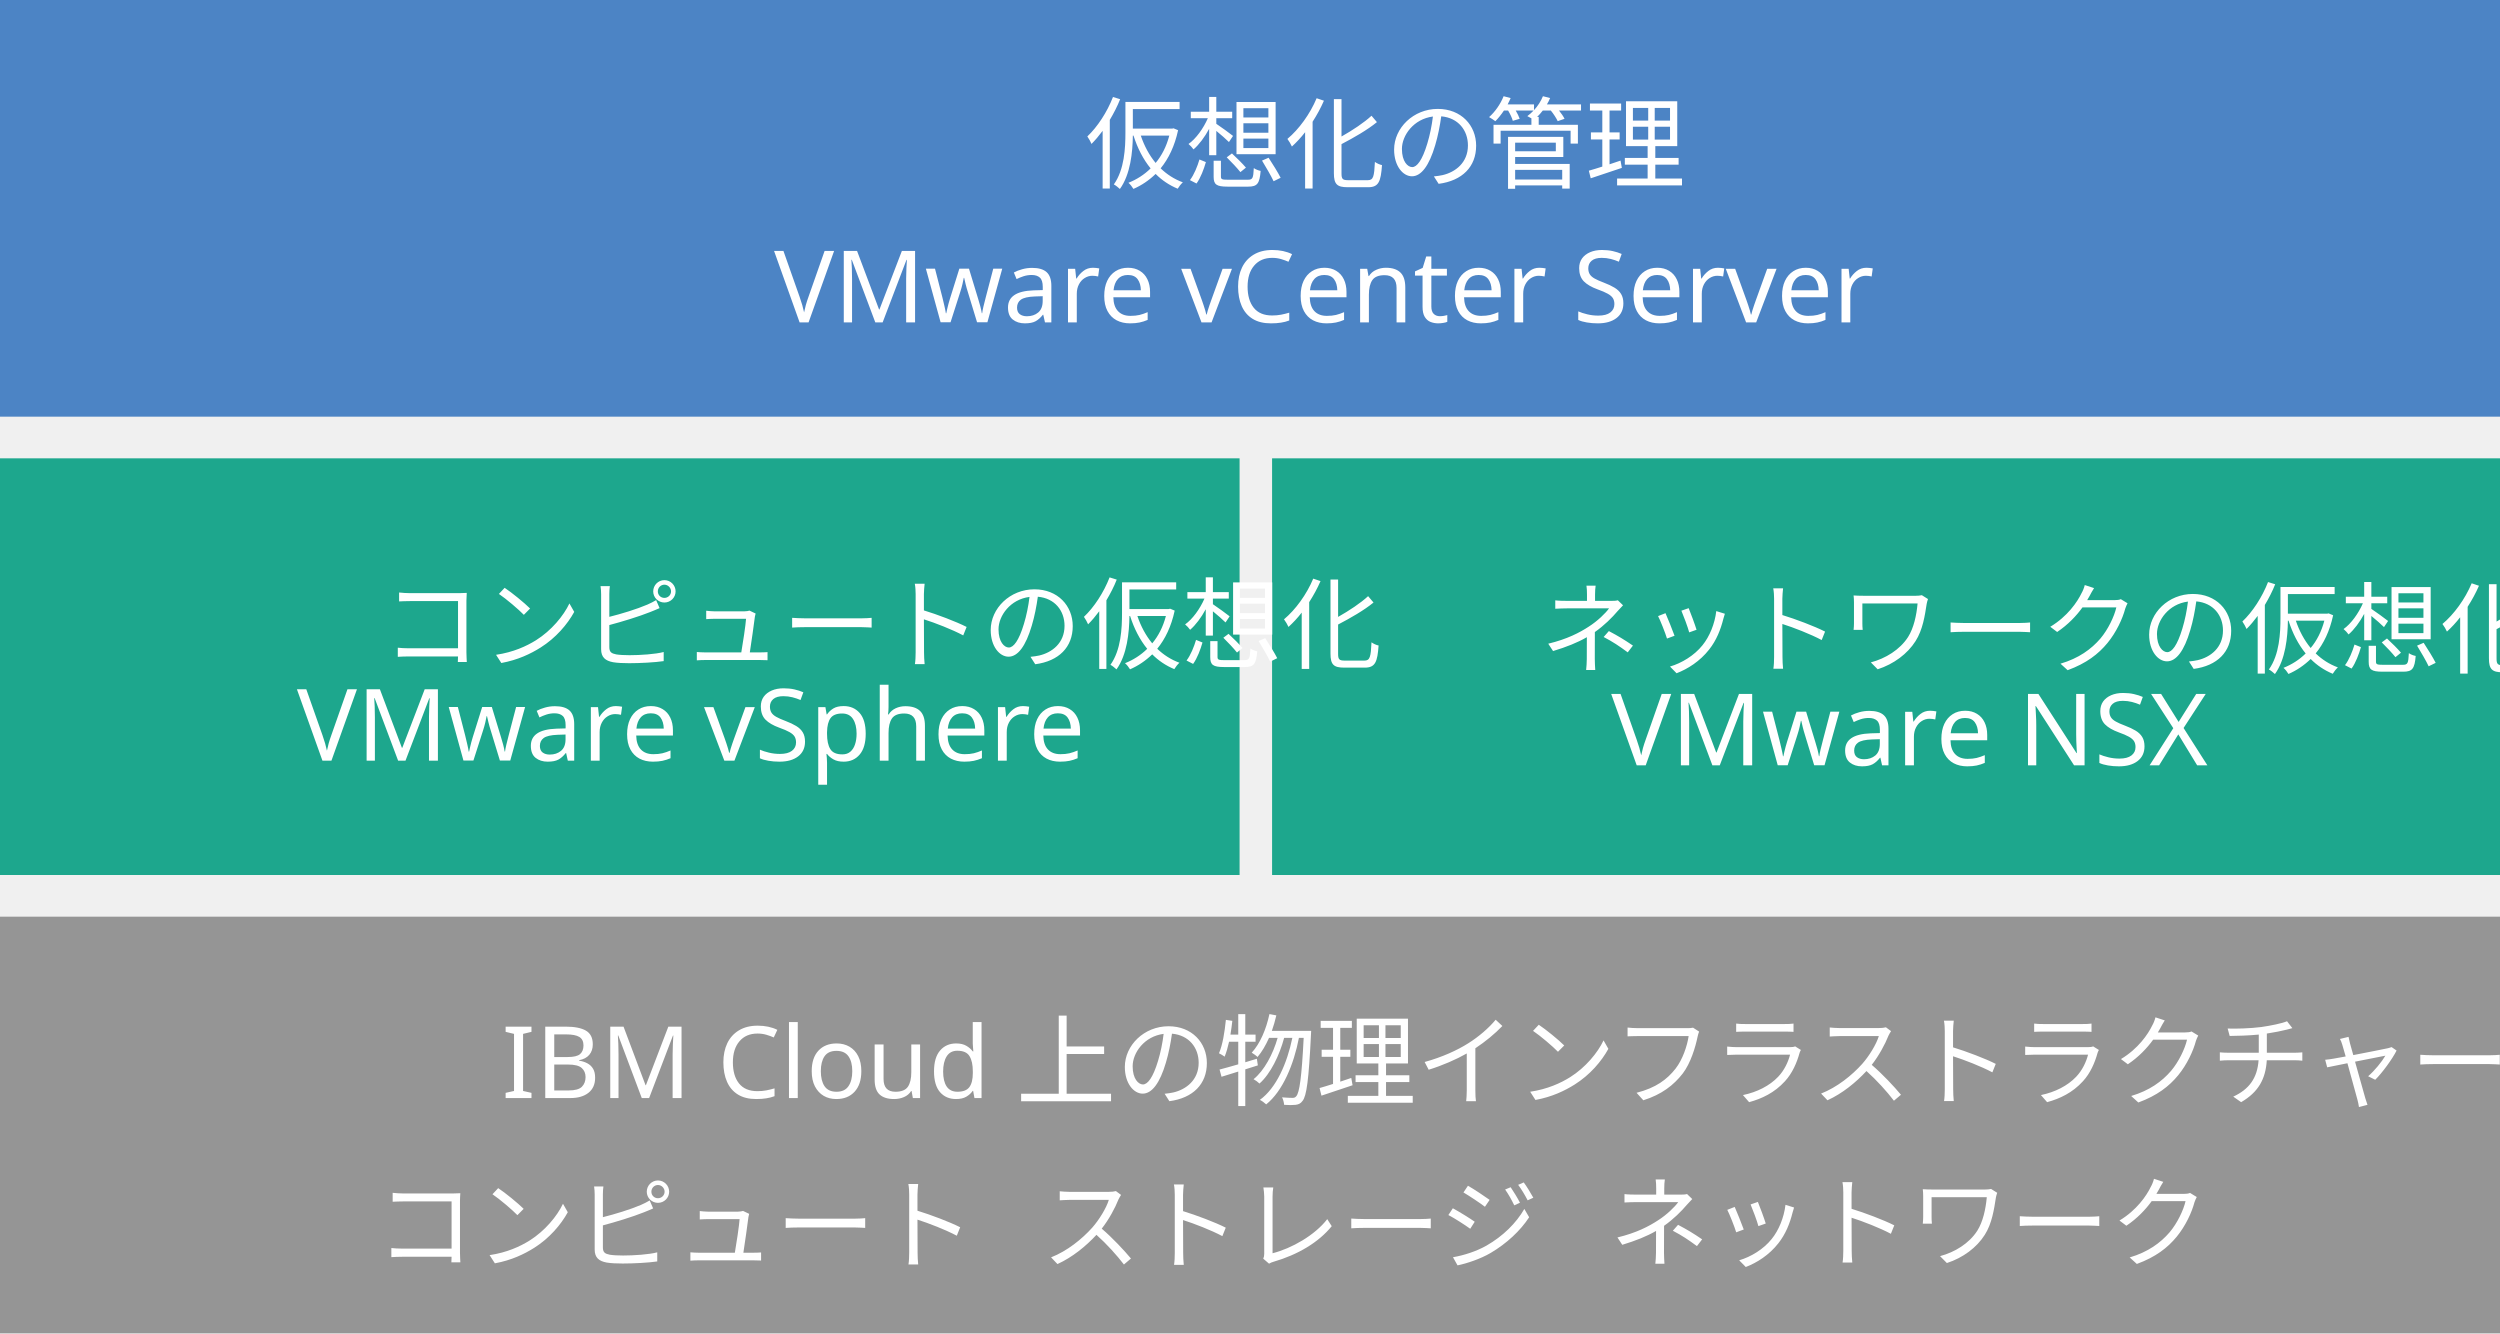
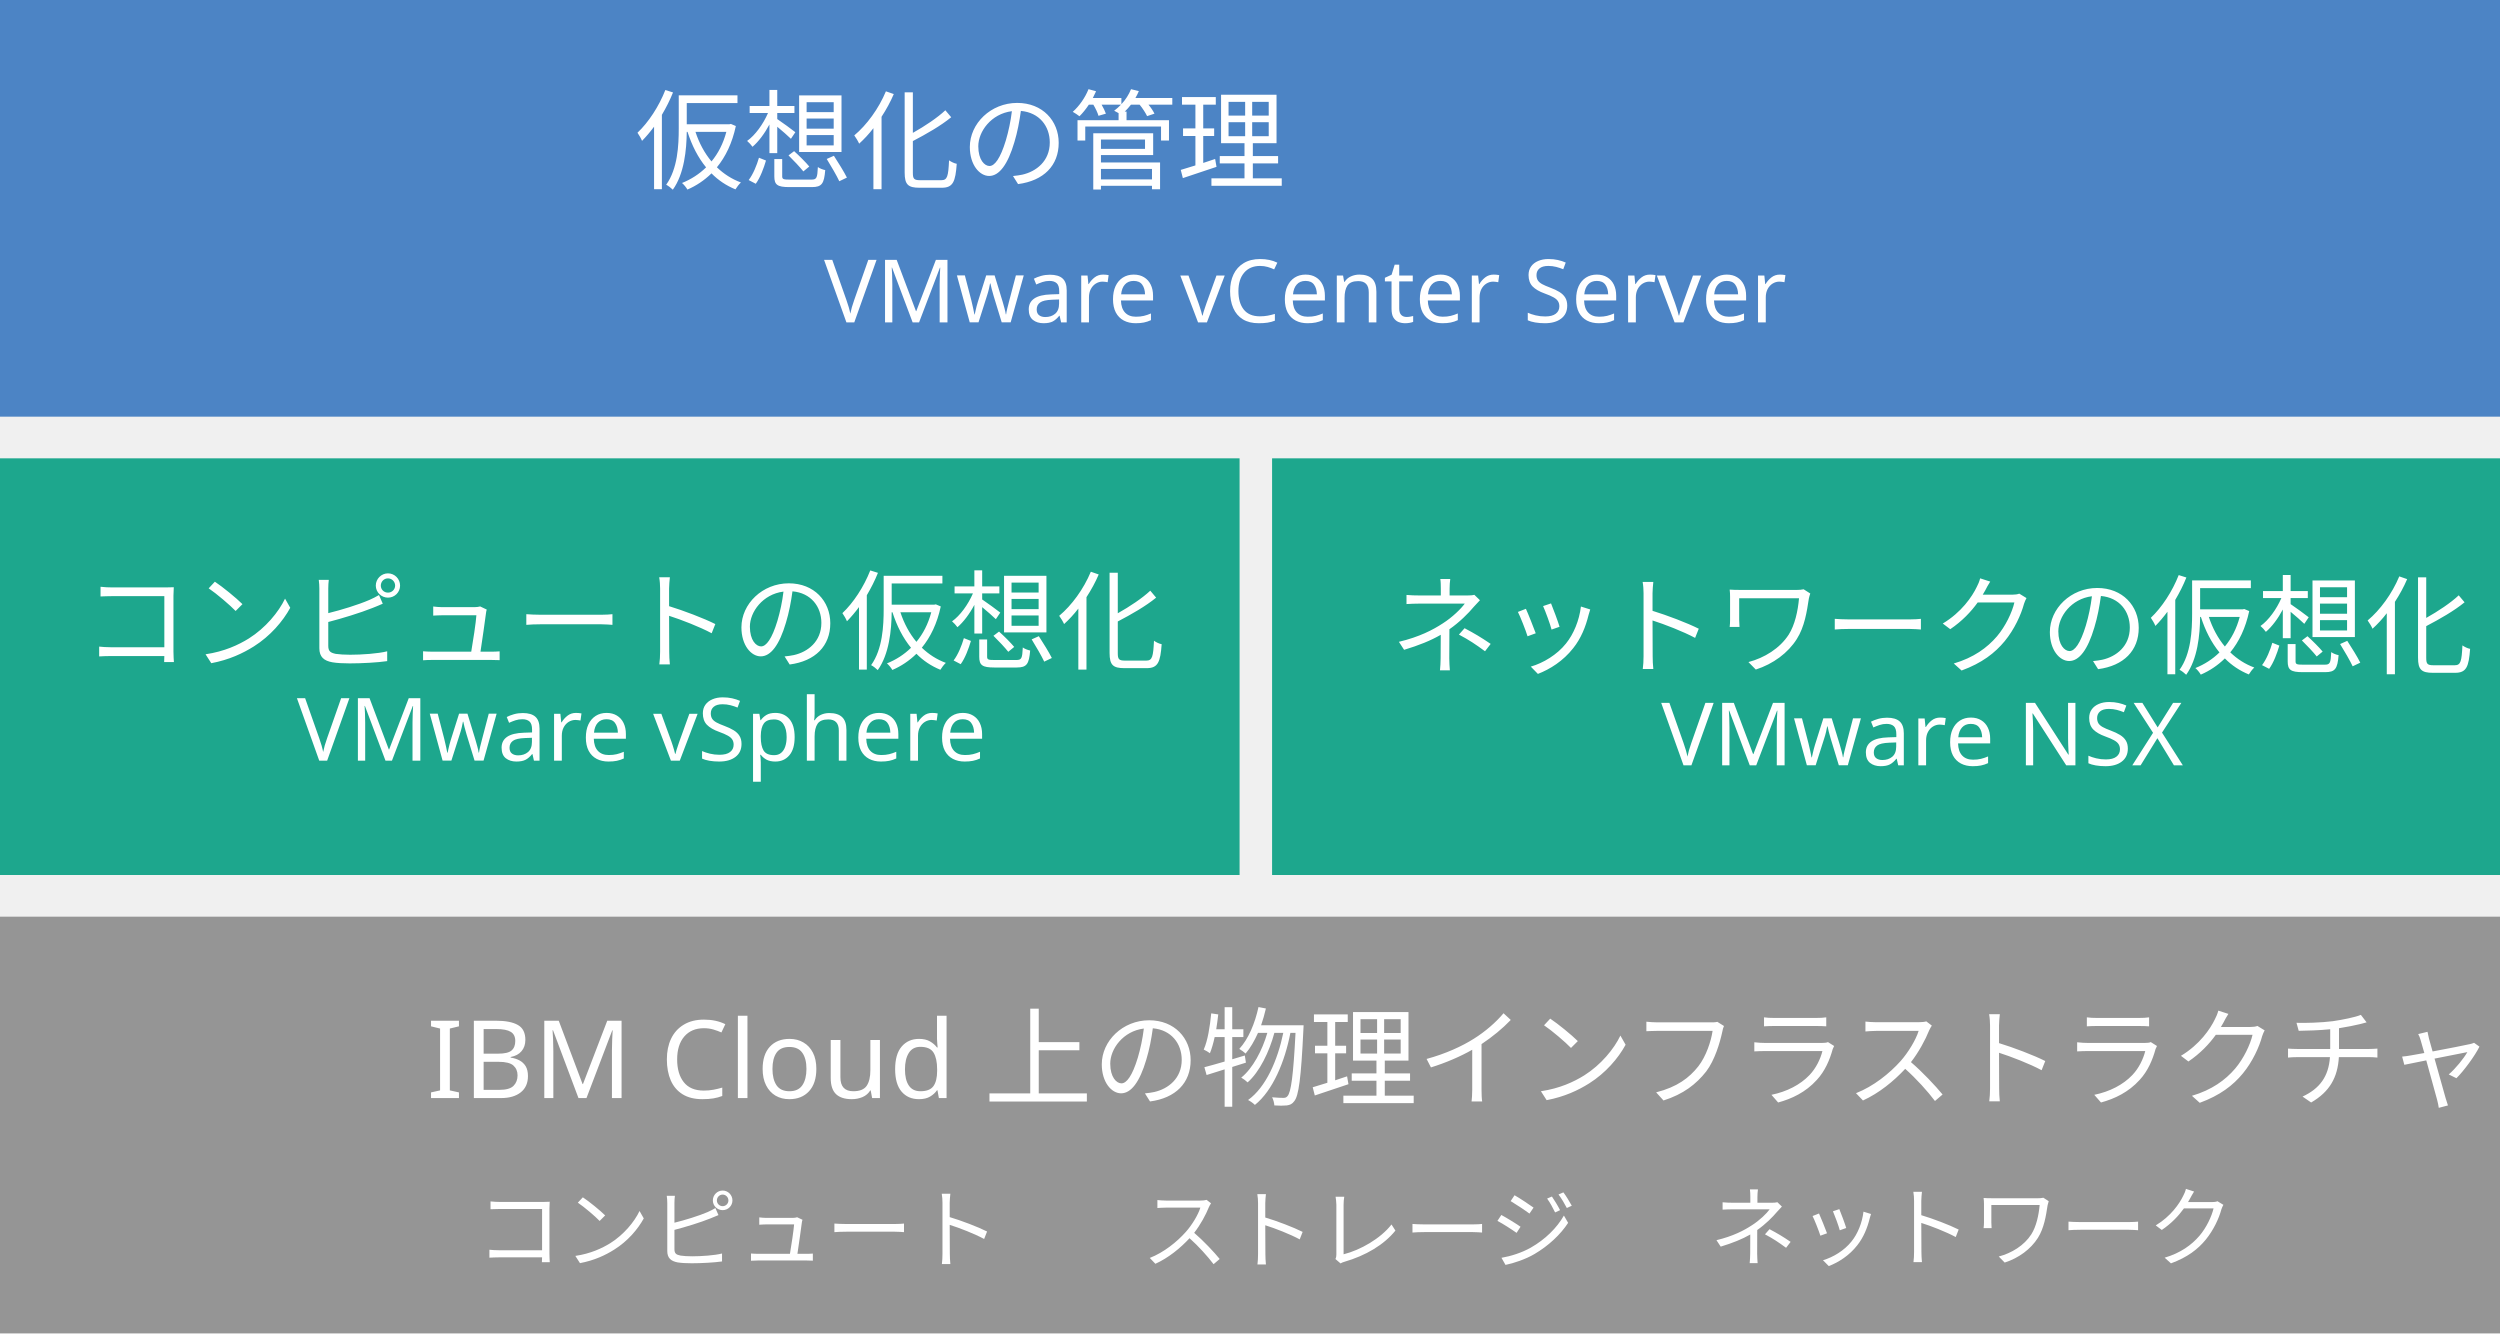
<svg xmlns="http://www.w3.org/2000/svg" version="1.1" id="Layer_1" x="0px" y="0px" viewBox="0 0 600 320" style="enable-background:new 0 0 600 320;" xml:space="preserve">
-   <defs id="defs45" />
-   <style type="text/css" id="style2">
+   <style type="text/css">
	.st0{fill:#4C84C5;}
	.st1{fill:#959595;}
	.st2{fill:#1DA78D;}
	.st3{fill:#FFFFFF;}
	.st4{font-family:'Roboto-Light';}
	.st5{font-size:26px;}
	.st6{font-size:21px;}
</style>
-   <rect class="st0" width="600" height="100" id="rect4" />
-   <rect y="220" class="st1" width="600" height="100" id="rect6" />
-   <rect y="110" class="st2" width="297.5" height="100" id="rect8" />
-   <rect x="305.3" y="110" class="st2" width="294.7" height="100" id="rect10" />
-   <text id="text16" x="140.477" y="43.371" style="font-style:normal;font-variant:normal;font-weight:normal;font-stretch:normal;font-size:24px;font-family:'MS UI Gothic';-inkscape-font-specification:'MS UI Gothic, Normal';font-variant-ligatures:normal;font-variant-caps:normal;font-variant-numeric:normal;font-feature-settings:normal;text-align:start;writing-mode:lr-tb;text-anchor:start">
-     <tspan x="140.477" y="43.371" class="st3 st4 st5" id="tspan12" style="font-style:normal;font-variant:normal;font-weight:normal;font-stretch:normal;font-size:24px;font-family:'MS UI Gothic';-inkscape-font-specification:'MS UI Gothic, Normal';font-variant-ligatures:normal;font-variant-caps:normal;font-variant-numeric:normal;font-feature-settings:normal;text-align:start;writing-mode:lr-tb;text-anchor:start;fill:#ffffff">　　　　　仮想化の管理</tspan>
-     <tspan x="185.778" y="77.371" class="st3 st4 st6" id="tspan14" style="font-style:normal;font-variant:normal;font-weight:normal;font-stretch:normal;font-size:24px;font-family:'MS UI Gothic';-inkscape-font-specification:'MS UI Gothic, Normal';font-variant-ligatures:normal;font-variant-caps:normal;font-variant-numeric:normal;font-feature-settings:normal;text-align:start;writing-mode:lr-tb;text-anchor:start;fill:#ffffff">VMware vCenter Server</tspan>
+   <rect class="st0" width="600" height="100" />
+   <rect y="220" class="st1" width="600" height="100" />
+   <rect y="110" class="st2" width="297.5" height="100" />
+   <rect x="305.3" y="110" class="st2" width="294.7" height="100" />
+   <text transform="matrix(1 0 0 1 152.4775 43.3711)">
+     <tspan x="0" y="0" class="st3 st4 st5">仮想化の管理</tspan>
+     <tspan x="45.3" y="34" class="st3 st4 st6">VMware vCenter Server</tspan>
  </text>
-   <text transform="translate(19.6601,158.6688)" id="text22" style="font-style:normal;font-variant:normal;font-weight:normal;font-stretch:normal;font-size:24px;font-family:'MS UI Gothic';-inkscape-font-specification:'MS UI Gothic, Normal';font-variant-ligatures:normal;font-variant-caps:normal;font-variant-numeric:normal;font-feature-settings:normal;text-align:start;writing-mode:lr-tb;text-anchor:start">
-     <tspan x="0" y="0" class="st3 st4 st5" id="tspan18" style="font-style:normal;font-variant:normal;font-weight:normal;font-stretch:normal;font-size:24px;font-family:'MS UI Gothic';-inkscape-font-specification:'MS UI Gothic, Normal';font-variant-ligatures:normal;font-variant-caps:normal;font-variant-numeric:normal;font-feature-settings:normal;text-align:start;writing-mode:lr-tb;text-anchor:start;fill:#ffffff">　　　コンピュートの仮想化</tspan>
-     <tspan x="51.6" y="23.9" class="st3 st4 st6" id="tspan20" style="font-style:normal;font-variant:normal;font-weight:normal;font-stretch:normal;font-size:24px;font-family:'MS UI Gothic';-inkscape-font-specification:'MS UI Gothic, Normal';font-variant-ligatures:normal;font-variant-caps:normal;font-variant-numeric:normal;font-feature-settings:normal;text-align:start;writing-mode:lr-tb;text-anchor:start;fill:#ffffff">VMware vSphere</tspan>
+   <text transform="matrix(1 0 0 1 19.6601 158.6688)">
+     <tspan x="0" y="0" class="st3 st4 st5">コンピュートの仮想化</tspan>
+     <tspan x="51.6" y="23.9" class="st3 st4 st6">VMware vSphere</tspan>
  </text>
-   <text id="text28" x="321.686" y="159.786" style="font-style:normal;font-variant:normal;font-weight:normal;font-stretch:normal;font-size:24px;font-family:'MS UI Gothic';-inkscape-font-specification:'MS UI Gothic, Normal';font-variant-ligatures:normal;font-variant-caps:normal;font-variant-numeric:normal;font-feature-settings:normal;text-align:start;writing-mode:lr-tb;text-anchor:start">
-     <tspan x="321.686" y="159.786" class="st3 st4 st5" id="tspan24" style="font-style:normal;font-variant:normal;font-weight:normal;font-stretch:normal;font-size:24px;font-family:'MS UI Gothic';-inkscape-font-specification:'MS UI Gothic, Normal';font-variant-ligatures:normal;font-variant-caps:normal;font-variant-numeric:normal;font-feature-settings:normal;text-align:start;writing-mode:lr-tb;text-anchor:start;fill:#ffffff">　　ネットワークの仮想化</tspan>
-     <tspan x="386.686" y="183.686" class="st3 st4 st6" id="tspan26" style="font-style:normal;font-variant:normal;font-weight:normal;font-stretch:normal;font-size:24px;font-family:'MS UI Gothic';-inkscape-font-specification:'MS UI Gothic, Normal';font-variant-ligatures:normal;font-variant-caps:normal;font-variant-numeric:normal;font-feature-settings:normal;text-align:start;writing-mode:lr-tb;text-anchor:start;fill:#ffffff">VMware NSX</tspan>
+   <text transform="matrix(1 0 0 1 333.6861 159.7861)">
+     <tspan x="0" y="0" class="st3 st4 st5">ネットワークの仮想化</tspan>
+     <tspan x="65" y="23.9" class="st3 st4 st6">VMware NSX</tspan>
  </text>
-   <text id="text34" x="96.399" y="263.537" style="font-style:normal;font-variant:normal;font-weight:normal;font-stretch:normal;font-size:24px;font-family:'MS UI Gothic';-inkscape-font-specification:'MS UI Gothic, Normal';font-variant-ligatures:normal;font-variant-caps:normal;font-variant-numeric:normal;font-feature-settings:normal;text-align:start;writing-mode:lr-tb;text-anchor:start">
-     <tspan x="96.399" y="263.537" class="st3 st4 st5" id="tspan30" style="font-style:normal;font-variant:normal;font-weight:normal;font-stretch:normal;font-size:24px;font-family:'MS UI Gothic';-inkscape-font-specification:'MS UI Gothic, Normal';font-variant-ligatures:normal;font-variant-caps:normal;font-variant-numeric:normal;font-feature-settings:normal;text-align:start;writing-mode:lr-tb;text-anchor:start;fill:#ffffff">　IBM Cloud 上の物理インフラストラクチャー</tspan>
-     <tspan x="487.099" y="263.537" class="st3 st4 st6" id="tspan32" style="font-style:normal;font-variant:normal;font-weight:normal;font-stretch:normal;font-size:24px;font-family:'MS UI Gothic';-inkscape-font-specification:'MS UI Gothic, Normal';font-variant-ligatures:normal;font-variant-caps:normal;font-variant-numeric:normal;font-feature-settings:normal;text-align:start;writing-mode:lr-tb;text-anchor:start;fill:#ffffff" />
+   <text transform="matrix(1 0 0 1 102.3994 263.5371)">
+     <tspan x="0" y="0" class="st3 st4 st5">IBM Cloud 上の物理インフラストラクチャー</tspan>
+     <tspan x="390.7" y="0" class="st3 st4 st6"> </tspan>
  </text>
-   <text class="st3 st4 st6" id="text36" x="386.297" y="302.284" style="font-size:24px;font-family:'MS UI Gothic';fill:#ffffff;-inkscape-font-specification:'MS UI Gothic, Normal';font-weight:normal;font-style:normal;font-stretch:normal;font-variant:normal;text-anchor:start;text-align:start;writing-mode:lr;font-variant-ligatures:normal;font-variant-caps:normal;font-variant-numeric:normal;font-feature-settings:normal;">ネットワーク</text>
-   <text class="st3 st4 st6" id="text38" x="249.852" y="302.842" style="font-size:24px;font-family:'MS UI Gothic';fill:#ffffff;-inkscape-font-specification:'MS UI Gothic, Normal';font-weight:normal;font-style:normal;font-stretch:normal;font-variant:normal;text-anchor:start;text-align:start;writing-mode:lr;font-variant-ligatures:normal;font-variant-caps:normal;font-variant-numeric:normal;font-feature-settings:normal;">ストレージ</text>
-   <text class="st3 st4 st6" id="text40" x="90.115" y="302.748" style="font-size:24px;font-family:'MS UI Gothic';fill:#ffffff;-inkscape-font-specification:'MS UI Gothic, Normal';font-weight:normal;font-style:normal;font-stretch:normal;font-variant:normal;text-anchor:start;text-align:start;writing-mode:lr;font-variant-ligatures:normal;font-variant-caps:normal;font-variant-numeric:normal;font-feature-settings:normal;">コンピュート</text>
+   <text transform="matrix(1 0 0 1 410.2971 302.2838)" class="st3 st4 st6">ネットワーク</text>
+   <text transform="matrix(1 0 0 1 273.8523 302.8424)" class="st3 st4 st6">ストレージ</text>
+   <text transform="matrix(1 0 0 1 114.1154 302.7475)" class="st3 st4 st6">コンピュート</text>
</svg>
